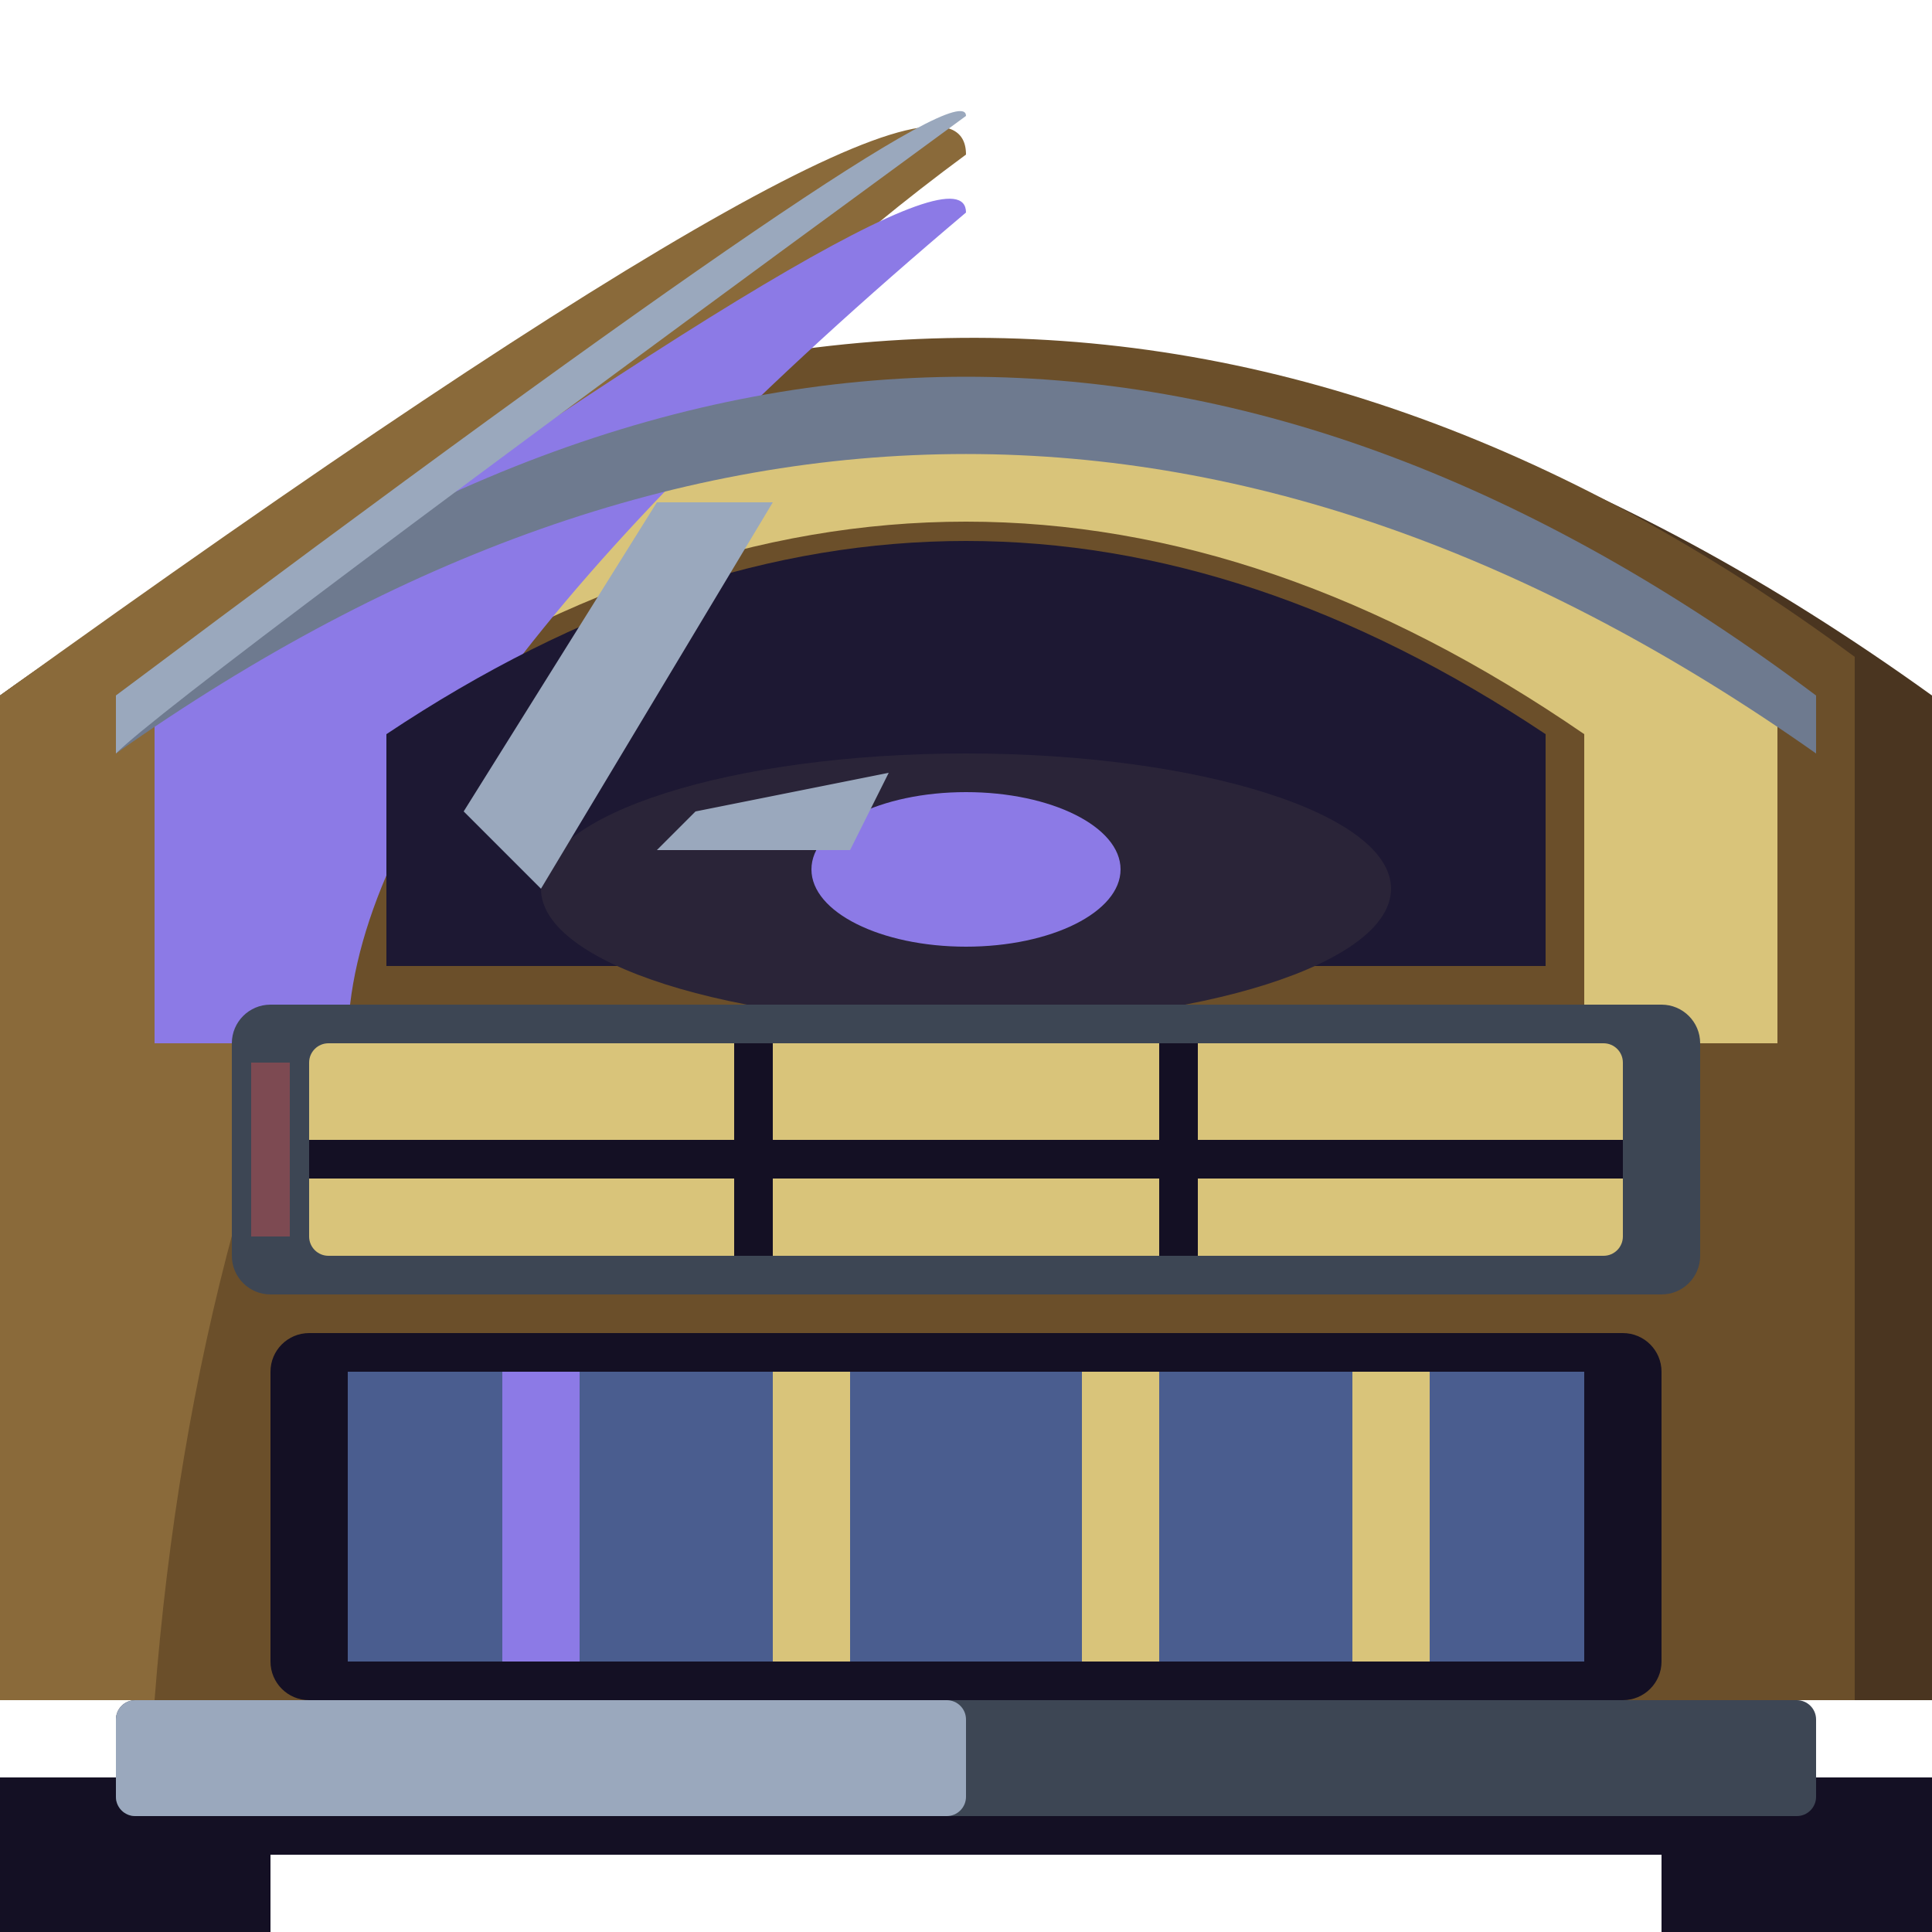
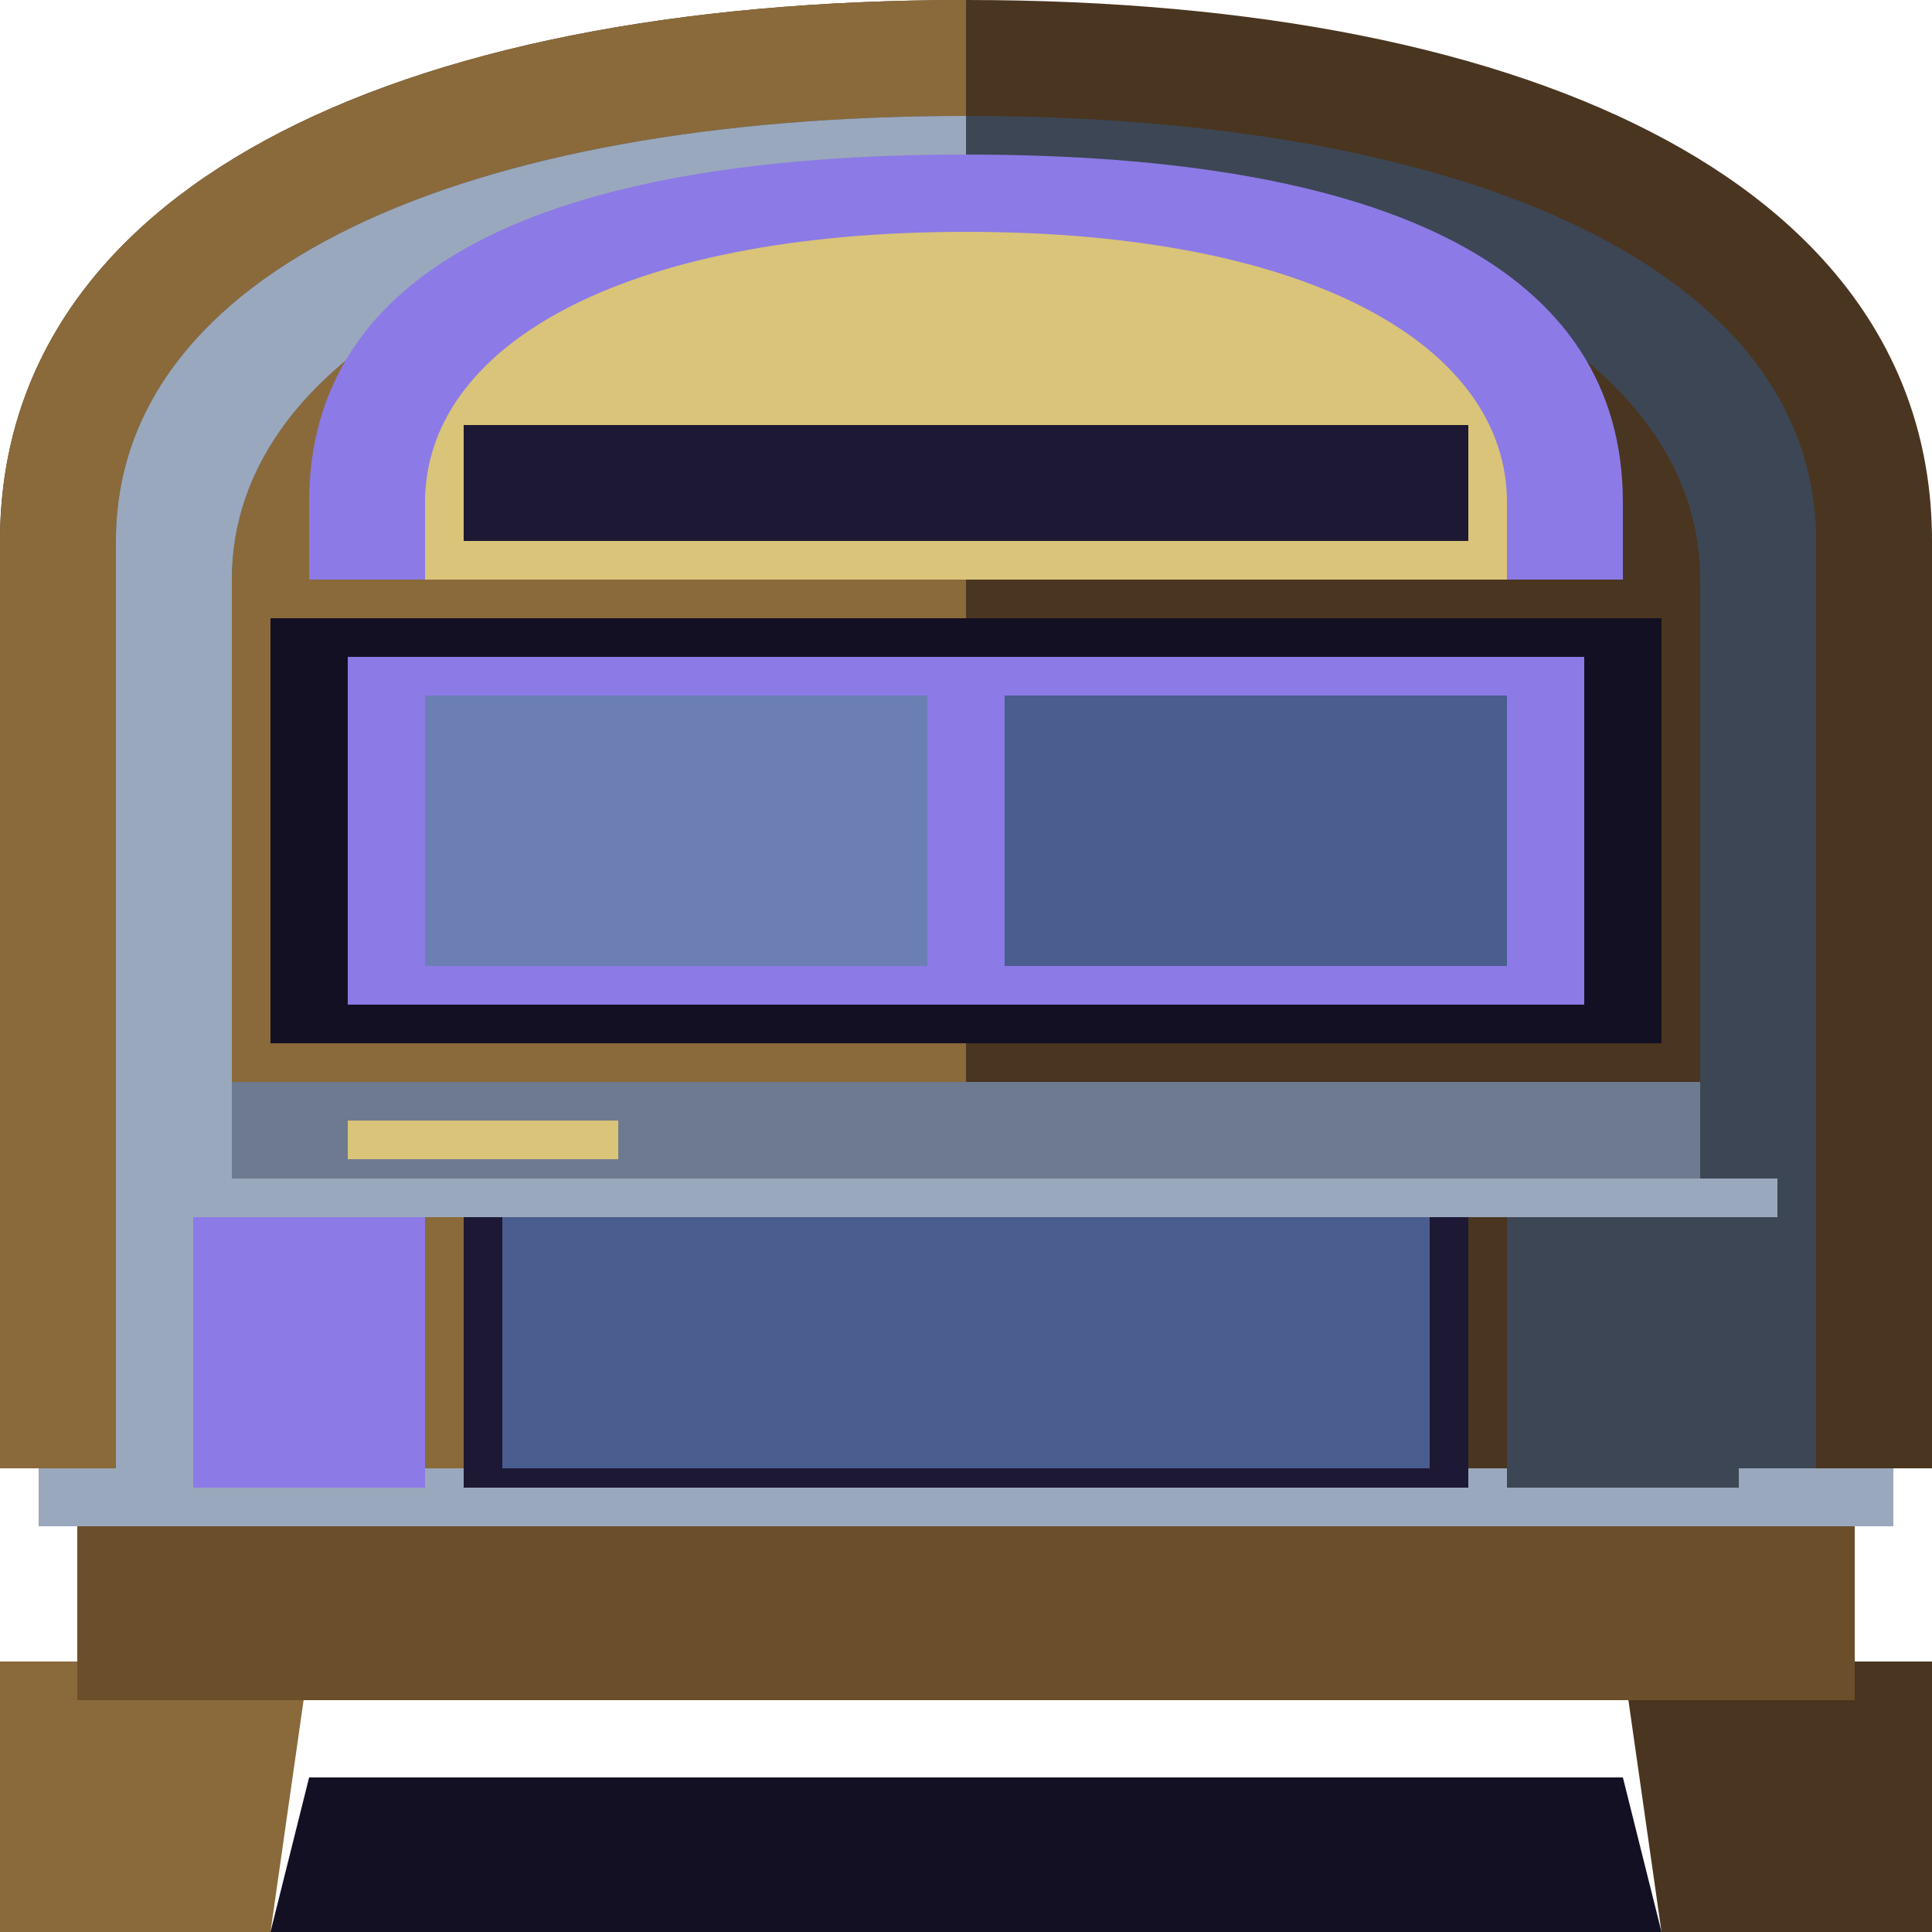
<svg xmlns="http://www.w3.org/2000/svg" viewBox="0 0 100 100">
-   <polygon points="0,92 100,92 100,100 86,100 86,96 14,96 14,100 0,100" fill="#141024" />
-   <rect x="6" y="88" width="88" height="6" rx="1" fill="#3d4654" />
-   <rect x="6" y="88" width="44" height="6" rx="1" fill="#9aa8bd" />
-   <path d="M 0,36 Q 50,0 100,36 L 100,88 L 0,88 Z" fill="#4a3520" />
-   <path d="M 0,36 Q 50,0 96,34 L 96,88 L 0,88 Z" fill="#6b4f2a" />
-   <path d="M 0,36 Q 50,0 50,8 Q 12,36 8,88 L 0,88 Z" fill="#8a6a3a" />
-   <path d="M 8,36 Q 50,6 92,36 L 92,54 L 82,54 L 82,38 Q 50,16 18,38 L 18,54 L 8,54 Z" fill="#d9c47a" />
-   <path d="M 8,36 Q 50,6 50,11 Q 18,38 18,54 L 8,54 Z" fill="#8c7ae6" />
-   <path d="M 6,36 Q 50,3 94,36 L 94,39 Q 50,8 6,39 Z" fill="#6e7a8f" />
-   <path d="M 6,36 Q 50,3 50,6 Q 9,36 6,39 Z" fill="#9aa8bd" />
-   <path d="M 20,38 Q 50,18 80,38 L 80,50 L 20,50 Z" fill="#1d1833" />
-   <ellipse cx="50" cy="46" rx="22" ry="7" fill="#2a2438" />
-   <ellipse cx="50" cy="45" rx="8" ry="4" fill="#8c7ae6" />
-   <polygon points="36,42 46,40 44,44 34,44" fill="#9aa8bd" />
-   <polygon points="24,42 34,26 40,26 28,46" fill="#9aa8bd" />
-   <rect x="12" y="52" width="76" height="15" rx="2" fill="#3d4654" />
-   <rect x="16" y="54" width="68" height="11" rx="1" fill="#d9c47a" />
-   <path d="M 38,54 L 40,54 L 40,65 L 38,65 Z M 60,54 L 62,54 L 62,65 L 60,65 Z M 16,59 L 84,59 L 84,61 L 16,61 Z" fill="#141024" />
-   <rect x="13" y="55" width="2" height="9" fill="#7d4a52" />
-   <rect x="14" y="69" width="72" height="19" rx="2" fill="#141024" />
-   <rect x="18" y="71" width="64" height="15" fill="#4a5d8f" />
-   <path d="M 26,71 L 30,71 L 30,86 L 26,86 Z M 40,71 L 44,71 L 44,86 L 40,86 Z M 56,71 L 60,71 L 60,86 L 56,86 Z M 70,71 L 74,71 L 74,86 L 70,86 Z" fill="#d9c47a" />
-   <rect x="26" y="71" width="4" height="15" fill="#8c7ae6" />
+   <polygon points="0,86 16,86 14,100 0,100" fill="#8a6a3a" />
+   <polygon points="84,86 100,86 100,100 86,100" fill="#4a3520" />
+   <polygon points="14,100 16,92 84,92 86,100" fill="#141024" />
+   <rect x="4" y="78" width="92" height="10" fill="#6b4f2a" />
+   <rect x="2" y="76" width="96" height="3" fill="#9aa8bd" />
+   <path d="M 0,76 L 0,28 C 0,10 20,0 50,0 C 80,0 100,10 100,28 L 100,76 Z" fill="#4a3520" />
+   <path d="M 0,76 L 0,28 C 0,10 20,0 50,0 L 50,76 Z" fill="#8a6a3a" />
+   <path d="M 6,76 L 6,28 C 6,14 24,6 50,6 C 76,6 94,14 94,28 L 94,76 L 88,76 L 88,30 C 88,18 72,10 50,10 C 28,10 12,18 12,30 L 12,76 Z" fill="#3d4654" />
+   <path d="M 6,76 L 6,28 C 6,14 24,6 50,6 L 50,10 C 28,10 12,18 12,30 L 12,76 Z" fill="#9aa8bd" />
+   <path d="M 16,30 L 16,26 C 16,14 28,8 50,8 C 72,8 84,14 84,26 L 84,30 Z" fill="#8c7ae6" />
+   <path d="M 22,30 L 22,26 C 22,18 32,12 50,12 C 68,12 78,18 78,26 L 78,30 Z" fill="#d9c47a" />
+   <rect x="24" y="22" width="52" height="6" fill="#1d1833" />
+   <rect x="14" y="32" width="72" height="22" fill="#141024" />
+   <rect x="18" y="34" width="64" height="18" fill="#8c7ae6" />
+   <rect x="22" y="36" width="26" height="14" fill="#6b7fb5" />
+   <rect x="52" y="36" width="26" height="14" fill="#4a5d8f" />
+   <rect x="12" y="56" width="76" height="6" fill="#6e7a8f" />
+   <polygon points="18,58 32,58 32,60 18,60" fill="#d9c47a" />
+   <rect x="24" y="62" width="52" height="15" fill="#1d1833" />
+   <rect x="26" y="63" width="48" height="13" fill="#4a5d8f" />
+   <rect x="10" y="62" width="12" height="15" fill="#8c7ae6" />
+   <rect x="78" y="62" width="12" height="15" fill="#3d4654" />
+   <rect x="8" y="61" width="84" height="2" fill="#9aa8bd" />
</svg>
